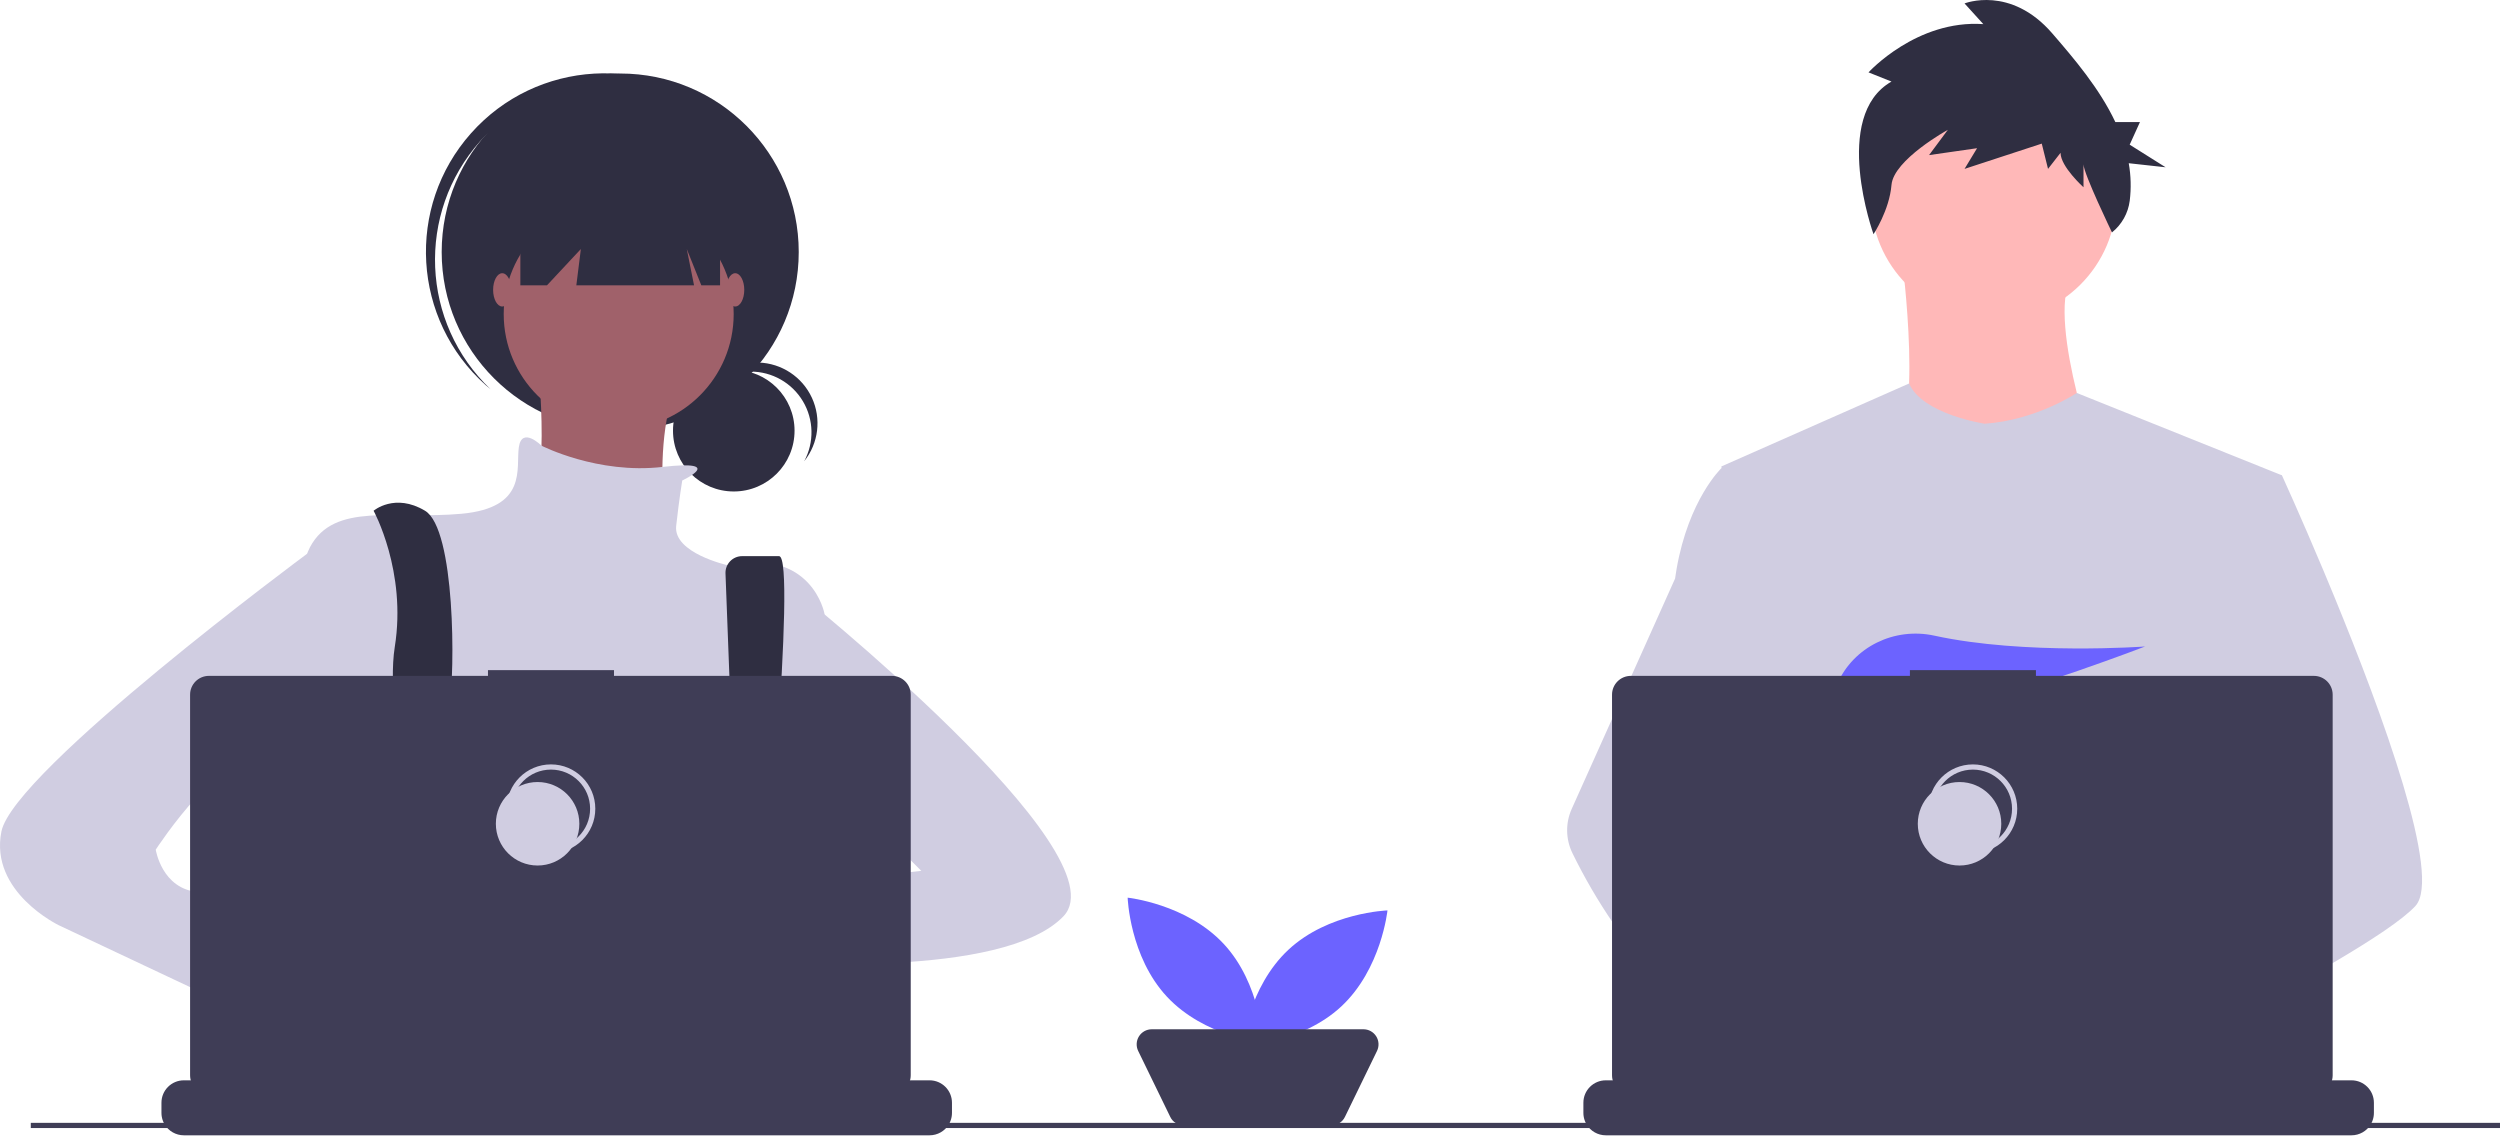
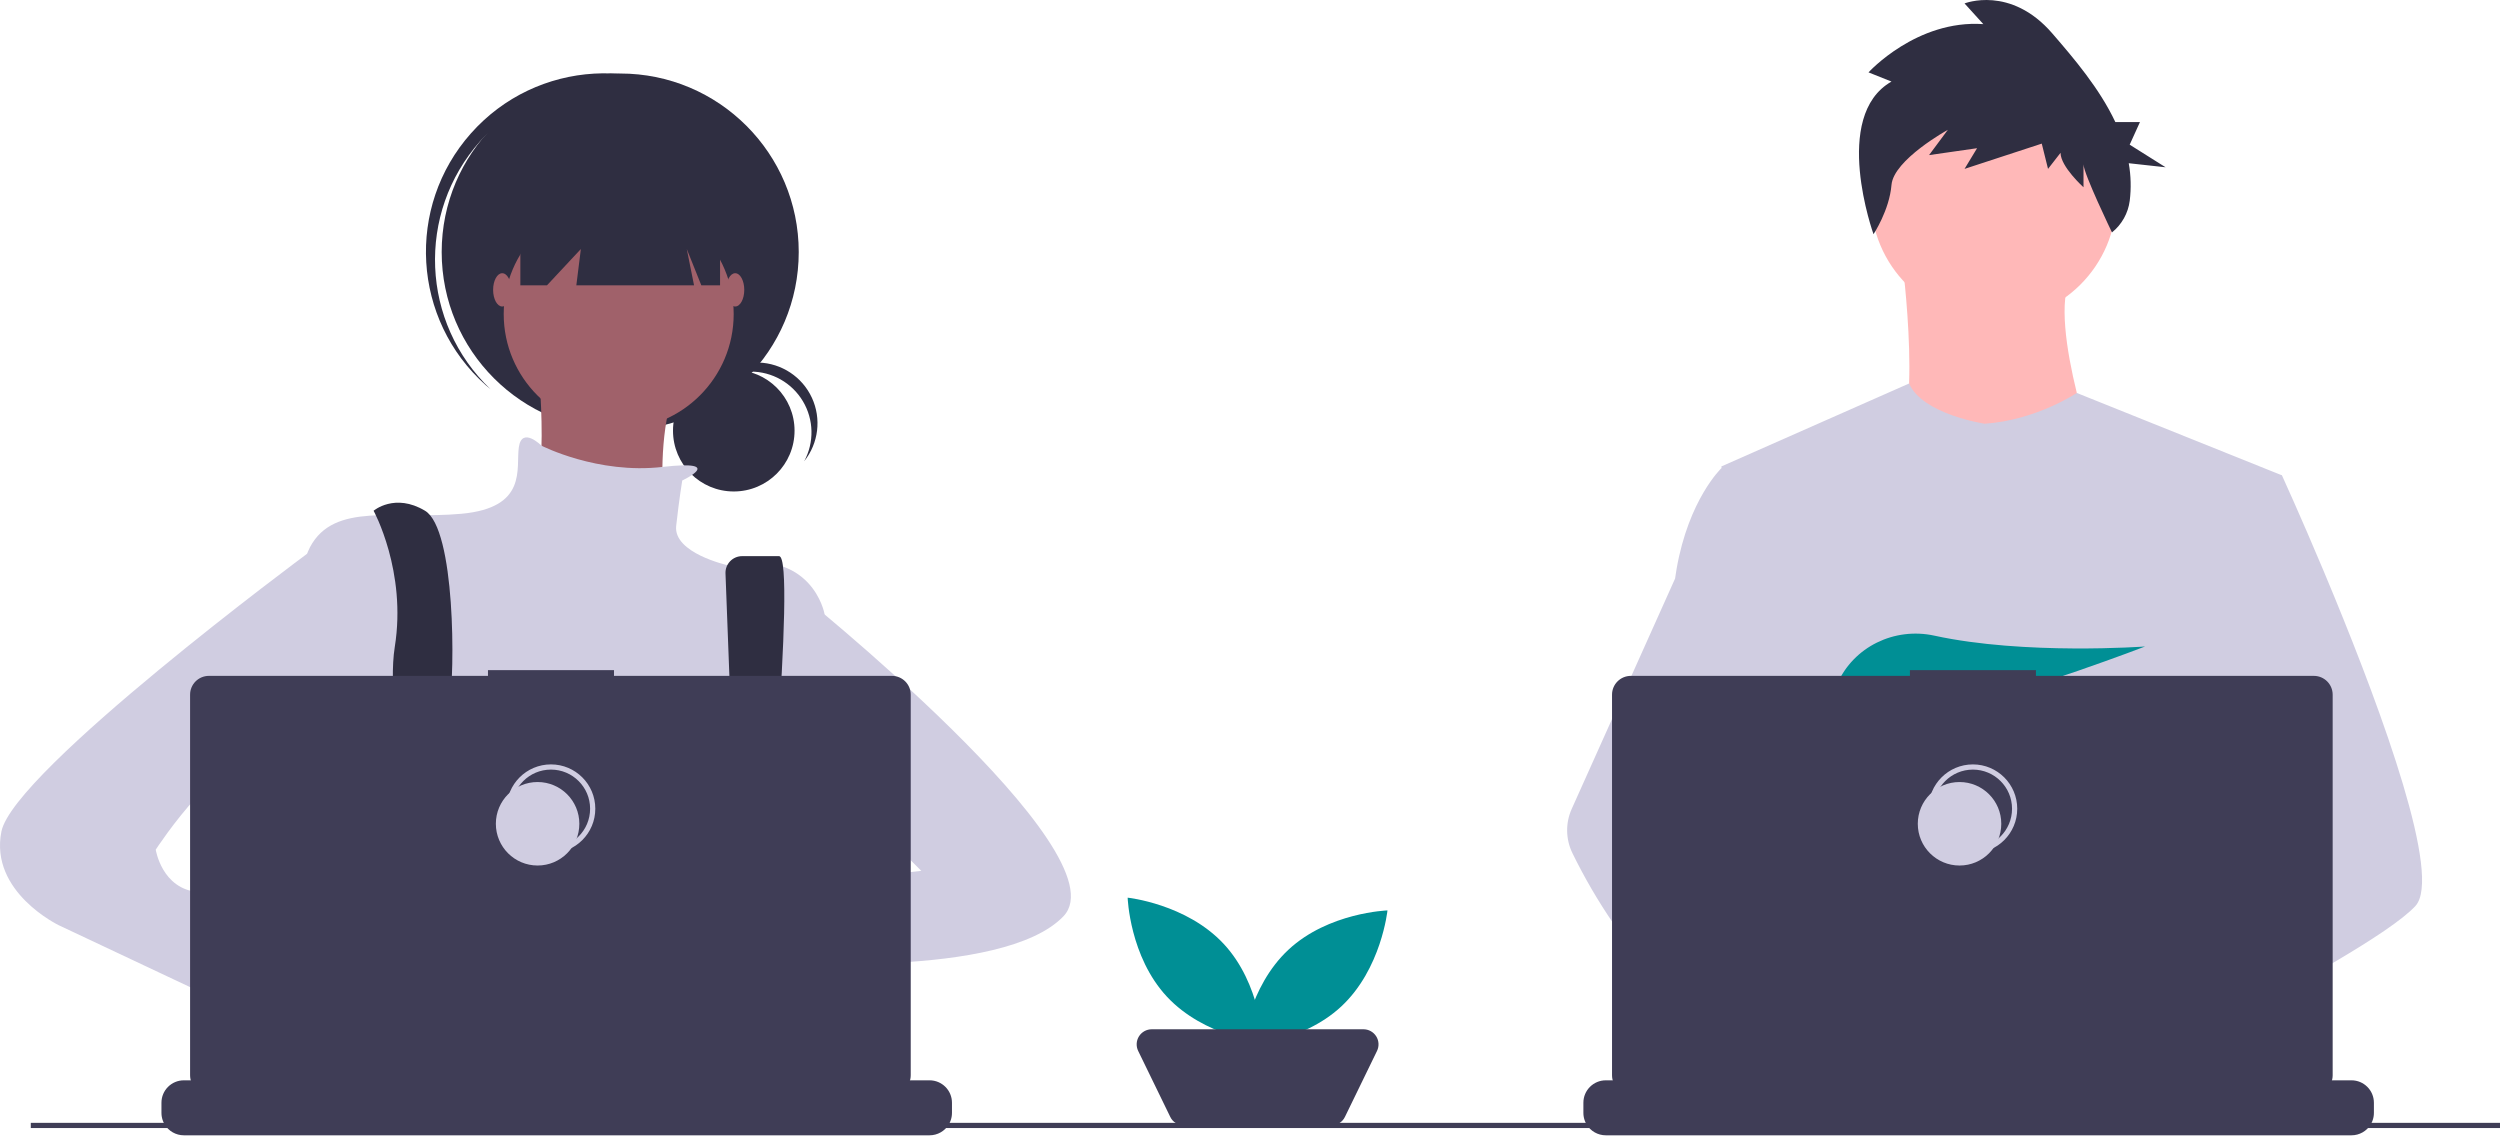
<svg xmlns="http://www.w3.org/2000/svg" id="af24c1d2-8586-4e6b-81b3-4cf1a6f0777f" data-name="Layer 1" width="961.845" height="436.795" viewBox="0 0 961.845 436.795">
-   <path d="M586.947,565.136c14.376,15.426,15.119,38.1,15.119,38.1s-22.565-2.338-36.941-17.764-15.119-38.1-15.119-38.1S572.571,549.71,586.947,565.136Z" transform="translate(-116.1547 -202)" fill="#6c63ff" />
-   <path d="M632.204,589.215c-15.426,14.376-38.1,15.119-38.1,15.119s2.338-22.565,17.764-36.941,38.1-15.119,38.1-15.119S647.63,574.839,632.204,589.215Z" transform="translate(-116.1547 -202)" fill="#6c63ff" />
+   <path d="M586.947,565.136c14.376,15.426,15.119,38.1,15.119,38.1s-22.565-2.338-36.941-17.764-15.119-38.1-15.119-38.1S572.571,549.71,586.947,565.136Z" transform="translate(-116.1547 -202)" fill="#008f95" />
+   <path d="M632.204,589.215c-15.426,14.376-38.1,15.119-38.1,15.119s2.338-22.565,17.764-36.941,38.1-15.119,38.1-15.119S647.63,574.839,632.204,589.215Z" transform="translate(-116.1547 -202)" fill="#008f95" />
  <path d="M628.37,635H571.63a5.803,5.803,0,0,1-5.219-3.265l-12.353-25.393A5.803,5.803,0,0,1,559.277,598h81.446a5.803,5.803,0,0,1,5.219,8.342l-12.353,25.393A5.803,5.803,0,0,1,628.37,635Z" transform="translate(-116.1547 -202)" fill="#3f3d56" />
  <circle cx="767.027" cy="76.07" r="47.244" fill="#ffb8b8" />
  <path d="M847.92,301.692s8.901,67.1-4.793,74.631,81.478,8.216,81.478,8.216-21.225-58.199-11.64-76Z" transform="translate(-116.1547 -202)" fill="#ffb8b8" />
  <path d="M994.101,384.878l-7.915,36.042-16.736,76.253-.501,4.176L963.173,549.693l-3.842,32.116-2.576,21.574c-15.663,8.05-27.015,13.607-27.015,13.607s-.977-4.895-2.551-11.159c-10.992,3.296-31.332,8.763-48.569,9.855,6.277,6.996,9.161,13.569,5.249,18.419-11.808,14.622-60.558-16.01-77.608-27.433a46.154,46.154,0,0,0-.45,8.262l-13.048-10.035,1.291-23.09,2.178-39.068,2.737-48.994a51.438,51.438,0,0,1-2.165-6.444c-3.996-14.211-8.847-42.588-12.566-66.385-2.994-19.152-5.242-35.335-5.718-38.778-.064-.45-.096-.681-.096-.681l72.231-31.917c5.133,11.905,29.103,15.483,29.103,15.483,19.858-1.368,35.425-11.84,35.425-11.84Z" transform="translate(-116.1547 -202)" fill="#d0cde1" />
  <path d="M935.22,603.3s-3.058,1.047-8.031,2.531c-10.992,3.296-31.332,8.763-48.569,9.855-14.841.951-27.381-1.336-29.675-11.018-.983-4.163.411-7.587,3.45-10.401,9.071-8.41,32.765-11.423,51.557-12.457,5.307-.289,10.215-.424,14.301-.475,6.938-.09,11.487.051,11.487.051l.109.424Z" transform="translate(-116.1547 -202)" fill="#ffb8b8" />
  <path d="M843.88,233.382l-8.833-3.536s18.47-20.334,44.167-18.566l-7.228-7.957s17.667-7.073,33.727,11.493c8.443,9.76,18.211,21.232,24.301,34.155H939.474l-3.948,8.694,13.819,8.694L935.161,264.796a48.581,48.581,0,0,1,.385,14.42,18.657,18.657,0,0,1-6.832,12.205h0s-10.955-22.676-10.955-26.212v8.841s-8.833-7.957-8.833-13.261l-4.818,6.189-2.409-9.725-29.712,9.725,4.818-7.957-18.47,2.652,7.228-9.725s-20.879,11.493-21.682,21.218c-.803,9.725-6.914,18.94-6.914,18.94S820.592,246.643,843.88,233.382Z" transform="translate(-116.1547 -202)" fill="#2f2e41" />
  <path d="M1045.452,550.573c-4.812,5.217-16.736,13.074-31.191,21.58-5.377,3.161-11.102,6.418-16.942,9.656-13.935,7.729-28.525,15.387-40.565,21.574-15.663,8.05-27.015,13.607-27.015,13.607s-.977-4.895-2.551-11.159c-2.107-8.384-5.281-19.222-8.59-24.021-.116-.167-.231-.321-.347-.475-.964-1.266-1.934-2.004-2.891-2.004L963.173,549.693l20.661-12.811-14.886-35.534L950.279,456.775l11.269-35.855,11.326-36.042h21.227s7.028,15.342,16.016,36.736c1.343,3.199,2.73,6.534,4.144,9.977C1032.751,476.563,1055.802,539.363,1045.452,550.573Z" transform="translate(-116.1547 -202)" fill="#d0cde1" />
  <path d="M883.869,634.105c-11.808,14.622-60.558-16.01-77.608-27.433-3.713-2.486-5.923-4.06-5.923-4.06l15.599-20.803,4.94-6.585s4.42,2.345,10.954,6.161c.238.141.475.283.72.424,5.634,3.309,12.708,7.632,19.845,12.457,9.849,6.662,19.807,14.262,26.225,21.419C884.897,622.682,887.781,629.255,883.869,634.105Z" transform="translate(-116.1547 -202)" fill="#ffb8b8" />
  <path d="M831.83,581.386a30.698,30.698,0,0,0-5.204.424c-14.77,2.538-19.126,15.907-20.366,24.863a46.154,46.154,0,0,0-.45,8.262l-13.048-10.035-4.754-3.656c-11.442-3.99-21.638-11.076-30.478-19.434A153.213,153.213,0,0,1,737.004,557.467a214.676,214.676,0,0,1-15.881-27.24,20.034,20.034,0,0,1-.276-16.993l16.158-36.01,23.617-52.63q.26-1.879.572-3.675c4.684-26.855,17.231-38.778,17.231-38.778h9.585l6.412,38.778,7.966,48.178-5.583,18.207-12.9,42.049L796.231,542.742Z" transform="translate(-116.1547 -202)" fill="#d0cde1" />
-   <path d="M842.679,469.136l8.194,9.56c3.044-.58,6.224-1.263,9.498-2.029l-2.354-7.532,5.755,6.714c34.691-8.532,77.69-25.121,77.69-25.121s-46.422,3.404-81.083-4.169c-15.336-3.35-31.114,4.252-37.408,18.633-3.658,8.359-3.083,15.601,9.89,15.601a85.688,85.688,0,0,0,13.076-1.23Z" transform="translate(-116.1547 -202)" fill="#6c63ff" />
+   <path d="M842.679,469.136l8.194,9.56c3.044-.58,6.224-1.263,9.498-2.029l-2.354-7.532,5.755,6.714c34.691-8.532,77.69-25.121,77.69-25.121s-46.422,3.404-81.083-4.169c-15.336-3.35-31.114,4.252-37.408,18.633-3.658,8.359-3.083,15.601,9.89,15.601a85.688,85.688,0,0,0,13.076-1.23Z" transform="translate(-116.1547 -202)" fill="#008f95" />
  <path d="M1029.487,626.267v3.9a8.571,8.571,0,0,1-.585,3.129,8.796,8.796,0,0,1-.623,1.285,8.633,8.633,0,0,1-7.42,4.215H733.971a8.633,8.633,0,0,1-7.42-4.215,8.792,8.792,0,0,1-.623-1.285,8.571,8.571,0,0,1-.585-3.129v-3.9a8.626,8.626,0,0,1,8.628-8.628h16.537v-1.818a.359.359,0,0,1,.36-.36H759.496a.359.359,0,0,1,.36.36v1.818h5.39v-1.818a.359.359,0,0,1,.36-.36h8.628a.359.359,0,0,1,.36.36v1.818h5.397v-1.818a.359.359,0,0,1,.36-.36h8.628a.359.359,0,0,1,.36.36v1.818h5.39v-1.818a.359.359,0,0,1,.36-.36h8.628a.359.359,0,0,1,.36.36v1.818h5.39v-1.818a.359.359,0,0,1,.36-.36H818.454a.359.359,0,0,1,.36.36v1.818h5.397v-1.818a.359.359,0,0,1,.36-.36h8.628a.359.359,0,0,1,.36.36v1.818h5.39v-1.818a.359.359,0,0,1,.36-.36h67.586a.359.359,0,0,1,.36.36v1.818h5.397v-1.818a.359.359,0,0,1,.36-.36h8.628a.363.363,0,0,1,.36.36v1.818h5.39v-1.818a.359.359,0,0,1,.36-.36h8.628a.359.359,0,0,1,.36.36v1.818h5.39v-1.818a.359.359,0,0,1,.36-.36h8.628a.359.359,0,0,1,.36.36v1.818h5.397v-1.818a.359.359,0,0,1,.36-.36h8.628a.358.358,0,0,1,.353.36v1.818h5.397v-1.818a.359.359,0,0,1,.36-.36h8.628a.359.359,0,0,1,.36.36v1.818h5.39v-1.818a.359.359,0,0,1,.36-.36h8.628a.359.359,0,0,1,.36.36v1.818h25.165A8.626,8.626,0,0,1,1029.487,626.267Z" transform="translate(-116.1547 -202)" fill="#3f3d56" />
  <path d="M1006.387,462.037H899.455v-2.204h-48.487v2.204H743.596a7.233,7.233,0,0,0-7.233,7.233V615.693a7.233,7.233,0,0,0,7.233,7.233h262.791a7.233,7.233,0,0,0,7.233-7.233V469.27A7.233,7.233,0,0,0,1006.387,462.037Z" transform="translate(-116.1547 -202)" fill="#3f3d56" />
  <circle cx="759.047" cy="311.157" r="16.061" fill="none" stroke="#d0cde1" stroke-miterlimit="10" stroke-width="2" />
  <circle cx="753.908" cy="316.939" r="16.061" fill="#d0cde1" />
  <circle cx="282.311" cy="165.705" r="23.383" fill="#2f2e41" />
  <path d="M404.98,344.966a23.386,23.386,0,0,1,20.584,34.48,23.377,23.377,0,1,0-38.839-25.687A23.325,23.325,0,0,1,404.98,344.966Z" transform="translate(-116.1547 -202)" fill="#2f2e41" />
  <circle cx="238.618" cy="96.969" r="68.686" fill="#2f2e41" />
  <path d="M300.865,256.353a68.674,68.674,0,0,1,95.191-7.202c-.562-.534-1.117-1.072-1.701-1.591a68.686,68.686,0,0,0-91.271,102.669c.584.519,1.183,1.008,1.779,1.503A68.674,68.674,0,0,1,300.865,256.353Z" transform="translate(-116.1547 -202)" fill="#2f2e41" />
  <circle cx="238.036" cy="120.835" r="44.239" fill="#a0616a" />
  <path d="M322.757,336.805s5.821,53.552-3.493,59.373,53.552,13.97,53.552,13.97-9.313-58.209,13.97-73.343Z" transform="translate(-116.1547 -202)" fill="#a0616a" />
  <path d="M378.638,386.864s17.335-8.095-7.631-5.212-46.506-8.176-46.506-8.176-7.564-7.567-8.729.582,3.493,23.283-22.119,25.612-48.895-4.657-58.209,12.806-4.657,93.134-4.657,93.134,17.463,62.865,31.433,72.179,136.208-3.493,136.208-3.493l34.925-62.865v-73.343s-4.657-25.612-37.254-18.627c0,0-20.955-4.657-19.791-15.134S378.638,386.864,378.638,386.864Z" transform="translate(-116.1547 -202)" fill="#d0cde1" />
  <path d="M266.84,622.278c.72-3.135,1.201-4.908,1.201-4.908l-.373-2.551-3.835-26.045-1.613-10.986c13.967-5.821,17.462-32.598,17.462-32.598l.527-.315,2.384-1.426v-.006L291.151,538.309l.173-.103,3.456,2.3,7.022,4.683a82.572,82.572,0,0,0,65.023,14.899,71.581,71.581,0,0,0,15.303-4.42l16.935-5.647.527-.173.52.077,9.932,1.503.18.032.822.122-2.3,15.901-3.334,23.109c8.808,4.664,16.64,13.427,23.488,24.227q2.274,3.585,4.407,7.459c1.85,3.341,3.617,6.816,5.3,10.376.206.424.405.854.604,1.285.649,1.394,1.291,2.801,1.915,4.214H263.757c.231-1.42.463-2.775.687-4.08a.995.995,0,0,0,.026-.135c.084-.437.161-.861.231-1.285C265.485,628.413,266.243,624.873,266.84,622.278Z" transform="translate(-116.1547 -202)" fill="#2f2e41" />
  <path d="M259.892,398.506S272.698,421.79,268.041,450.894s13.97,101.283,13.97,101.283l13.97-3.493s-9.313-60.537-6.985-74.507,2.328-68.686-9.313-75.671S259.892,398.506,259.892,398.506Z" transform="translate(-116.1547 -202)" fill="#2f2e41" />
  <path d="M395.282,422.702l4.893,128.893,9.313,5.821s13.388-141.447,6.403-141.447H401.679A6.406,6.406,0,0,0,395.282,422.702Z" transform="translate(-116.1547 -202)" fill="#2f2e41" />
-   <circle cx="172.26" cy="341.446" r="5.821" fill="#6c63ff" />
-   <circle cx="288.677" cy="347.267" r="5.821" fill="#6c63ff" />
+   <circle cx="172.26" cy="341.446" r="5.821" fill="#008f95" />
+   <circle cx="288.677" cy="347.267" r="5.821" fill="#008f95" />
  <polygon points="200.2 65.536 200.2 109.775 210.445 109.775 223.483 95.805 221.737 109.775 267.024 109.775 264.23 95.805 269.818 109.775 277.035 109.775 277.035 65.536 200.2 65.536" fill="#2f2e41" />
  <ellipse cx="193.215" cy="111.521" rx="3.493" ry="6.403" fill="#a0616a" />
  <ellipse cx="282.856" cy="111.521" rx="3.493" ry="6.403" fill="#a0616a" />
  <path d="M422.877,548.685s-52.97-9.895-56.462,7.567,58.791,9.895,58.791,9.895Z" transform="translate(-116.1547 -202)" fill="#a0616a" />
  <path d="M421.712,428.775S548.607,530.058,525.324,554.506s-111.761,17.463-111.761,17.463l5.821-29.104,51.224-5.821-25.612-25.612-23.284,2.328Z" transform="translate(-116.1547 -202)" fill="#d0cde1" />
  <path d="M234.28,597.58l16.298,12.806s11.642,36.089,29.104,25.612-16.298-47.731-16.298-47.731l-19.791-6.985Z" transform="translate(-116.1547 -202)" fill="#a0616a" />
  <path d="M250.579,410.148l-16.255,4.892S121.355,498.625,116.699,521.909s22.119,36.089,22.119,36.089l101.283,47.731,10.478-27.94-47.731-24.448s3.493-6.985-10.478-8.149-16.298-16.298-16.298-16.298,27.94-43.074,43.074-33.761,19.791,16.298,19.791,16.298Z" transform="translate(-116.1547 -202)" fill="#d0cde1" />
  <path d="M482.416,626.267v3.9a8.57,8.57,0,0,1-.585,3.129,8.79,8.79,0,0,1-.623,1.285,8.633,8.633,0,0,1-7.42,4.215H186.9a8.633,8.633,0,0,1-7.42-4.215,8.794,8.794,0,0,1-.623-1.285,8.571,8.571,0,0,1-.585-3.129v-3.9A8.626,8.626,0,0,1,186.9,617.639h16.537v-1.818a.359.359,0,0,1,.36-.36h8.628a.359.359,0,0,1,.36.36v1.818h5.39v-1.818a.359.359,0,0,1,.36-.36h8.628a.359.359,0,0,1,.36.36v1.818H232.919v-1.818a.359.359,0,0,1,.36-.36h8.628a.359.359,0,0,1,.36.36v1.818h5.39v-1.818a.359.359,0,0,1,.36-.36h8.628a.359.359,0,0,1,.36.36v1.818h5.39v-1.818a.359.359,0,0,1,.36-.36h8.628a.359.359,0,0,1,.36.36v1.818H277.139v-1.818a.359.359,0,0,1,.36-.36H286.127a.359.359,0,0,1,.36.36v1.818h5.39v-1.818a.359.359,0,0,1,.36-.36h67.586a.359.359,0,0,1,.36.36v1.818h5.397v-1.818a.359.359,0,0,1,.36-.36h8.628a.363.363,0,0,1,.36.36v1.818h5.39v-1.818a.359.359,0,0,1,.36-.36H389.305a.359.359,0,0,1,.36.36v1.818h5.39v-1.818a.359.359,0,0,1,.36-.36h8.628a.359.359,0,0,1,.36.36v1.818h5.397v-1.818a.359.359,0,0,1,.36-.36h8.628a.358.358,0,0,1,.353.36v1.818h5.397v-1.818a.359.359,0,0,1,.36-.36h8.628a.359.359,0,0,1,.36.36v1.818h5.39v-1.818a.359.359,0,0,1,.36-.36H448.263a.359.359,0,0,1,.36.36v1.818h25.165A8.626,8.626,0,0,1,482.416,626.267Z" transform="translate(-116.1547 -202)" fill="#3f3d56" />
  <path d="M459.315,462.034H352.383v-2.204H303.896v2.204H196.523a7.233,7.233,0,0,0-7.233,7.233V615.69a7.233,7.233,0,0,0,7.233,7.233h262.791a7.233,7.233,0,0,0,7.233-7.233V469.267A7.233,7.233,0,0,0,459.315,462.034Z" transform="translate(-116.1547 -202)" fill="#3f3d56" />
  <circle cx="211.975" cy="311.154" r="16.061" fill="none" stroke="#d0cde1" stroke-miterlimit="10" stroke-width="2" />
  <circle cx="206.835" cy="316.936" r="16.061" fill="#d0cde1" />
  <rect x="11.845" y="432" width="950" height="2" fill="#3f3d56" />
</svg>
